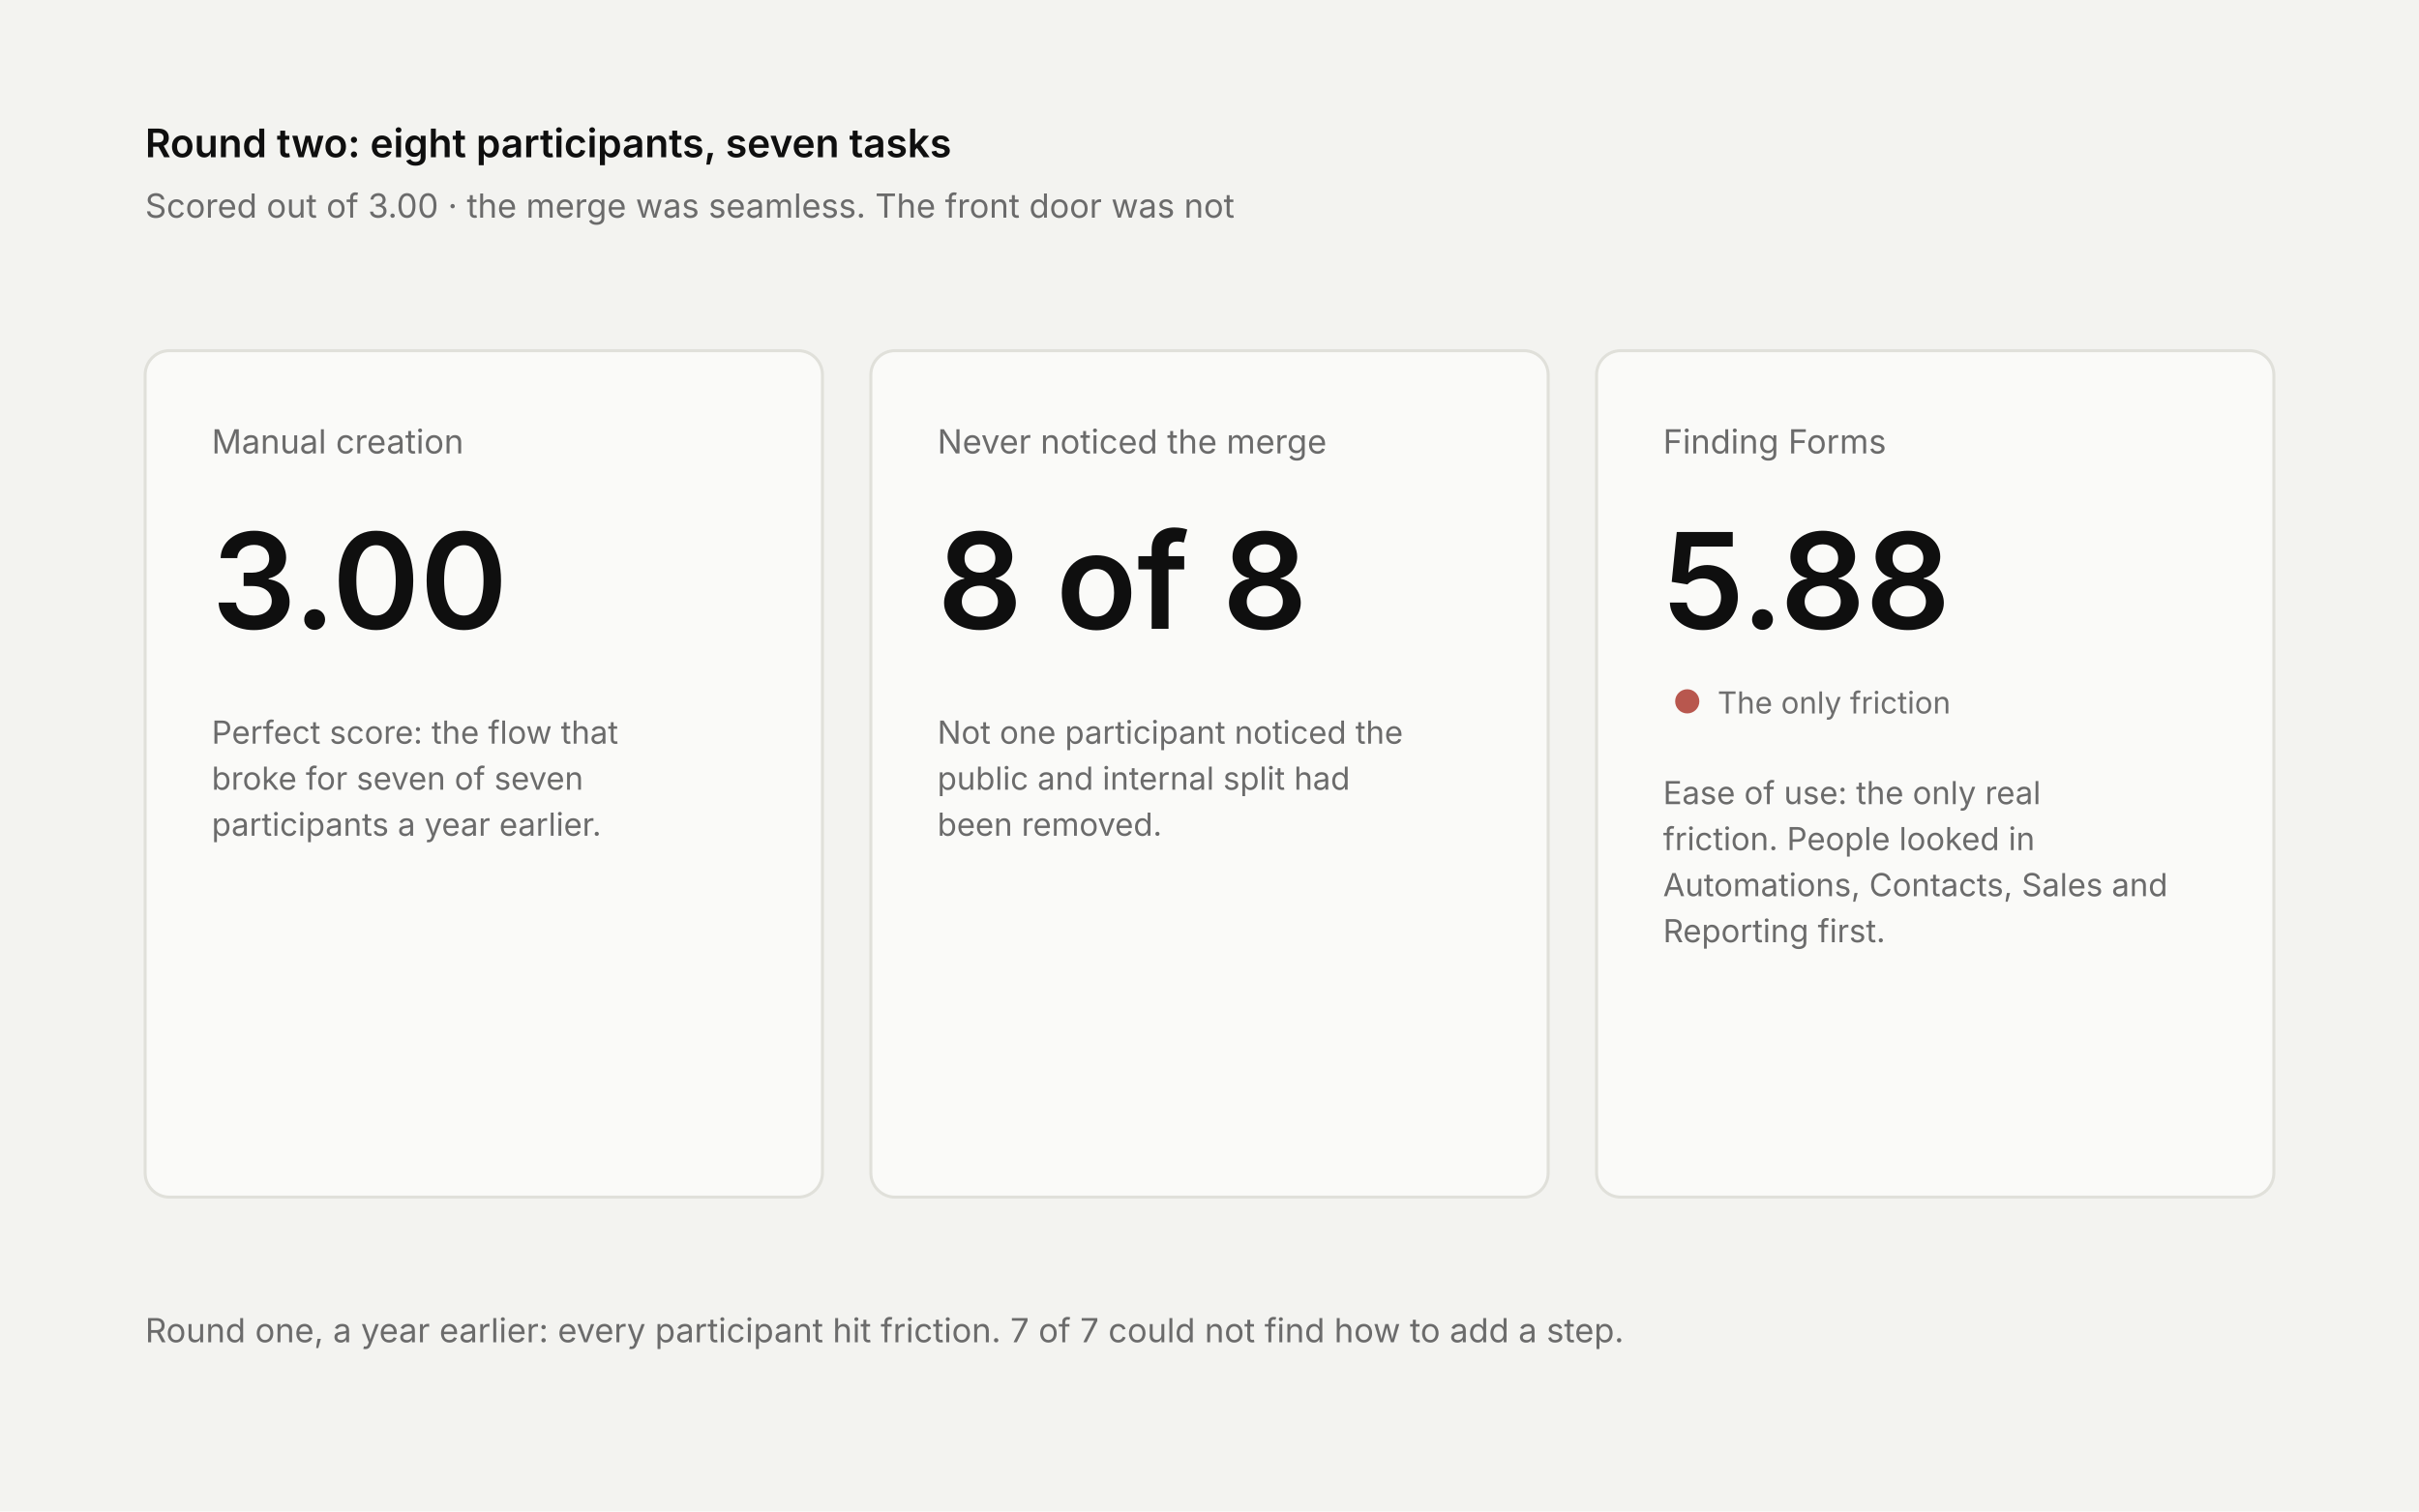
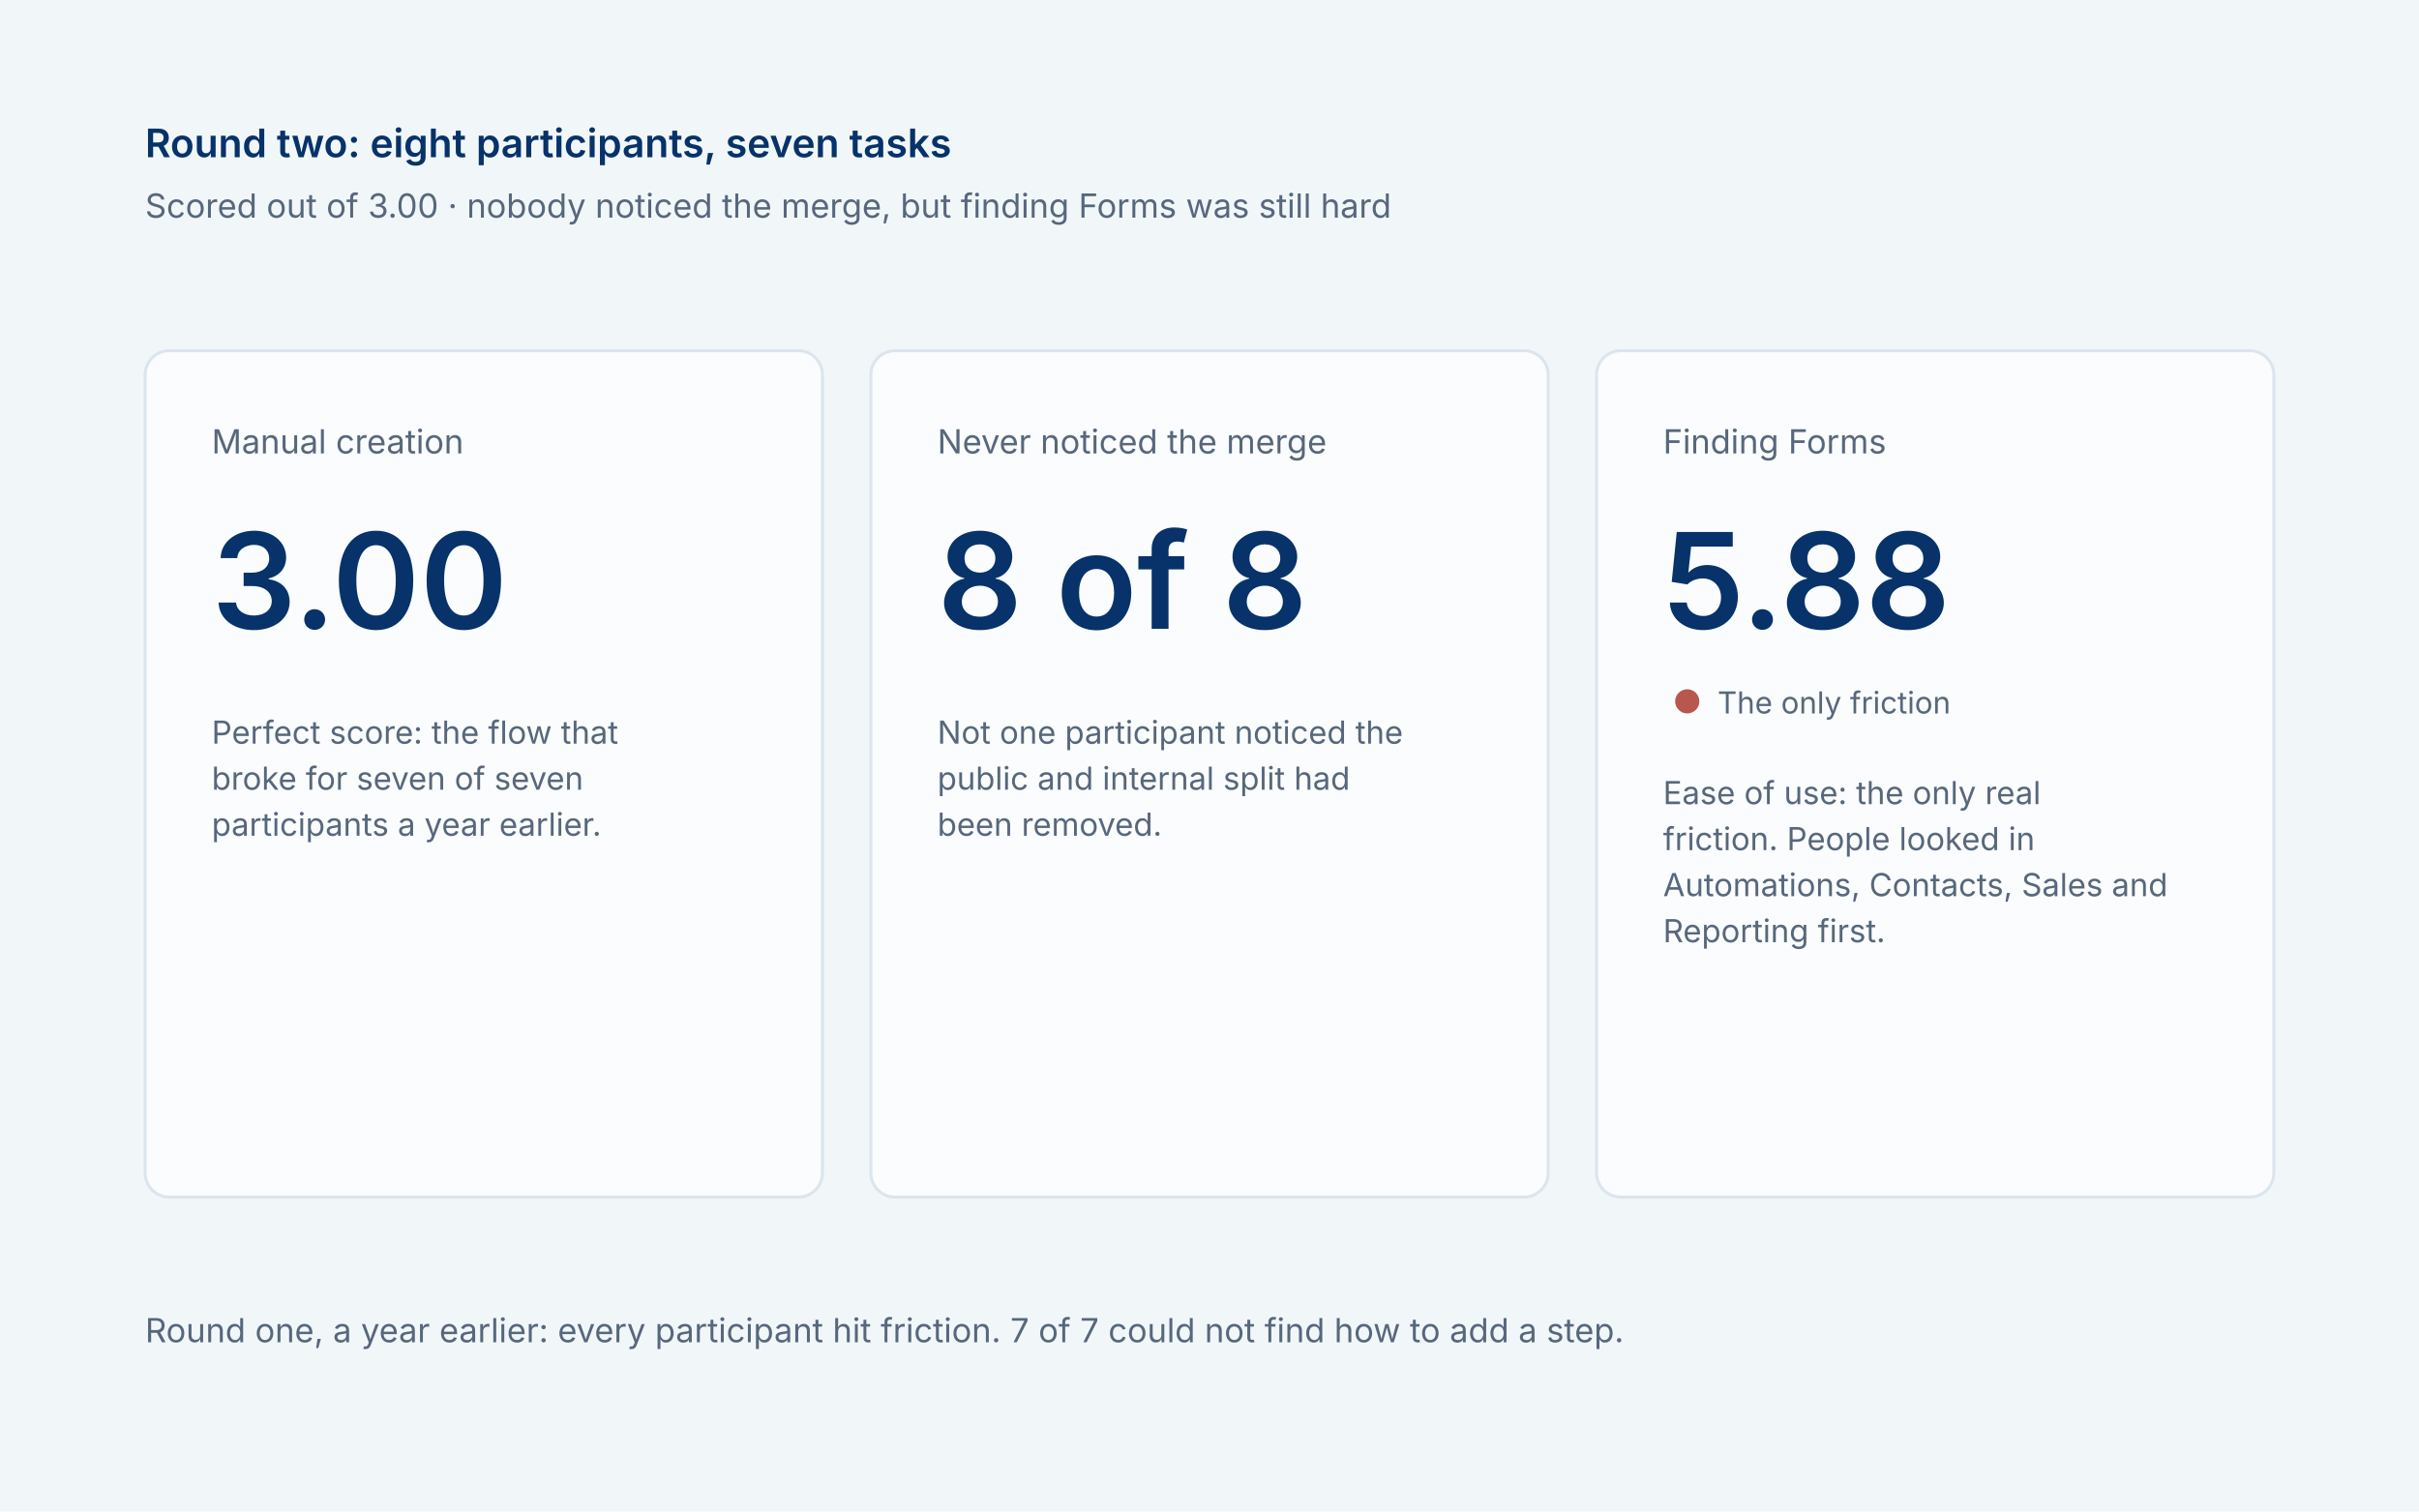
<svg xmlns="http://www.w3.org/2000/svg" viewBox="0 0 800 500" width="800" height="500" role="img" aria-label="Three stat tiles from the second usability round: manual creation scored a perfect 3.00. 8 of 8 participants never noticed the merge. Finding Forms scored 5.88 on ease of use, the only friction" font-family="Inter, Helvetica, Arial, sans-serif">
-   <rect width="800" height="500" fill="#f3f3f0" />
-   <text x="48" y="52" font-size="13" fill="#0f0f0f" text-anchor="start" font-weight="600">Round two: eight participants, seven tasks</text>
-   <text x="48" y="72" font-size="11" fill="#6b6b6b" text-anchor="start">Scored out of 3.00 · the merge was seamless. The front door was not</text>
-   <rect x="48" y="116" width="224" height="280" rx="8" fill="#fafaf8" stroke="#e0e0da" stroke-width="1" />
-   <text x="70" y="150" font-size="11" fill="#6b6b6b" text-anchor="start">Manual creation</text>
-   <text x="70" y="208" font-size="44" fill="#0f0f0f" text-anchor="start" font-weight="600">3.00</text>
-   <text x="70" y="246.0" font-size="10.5" fill="#6b6b6b" text-anchor="start">Perfect score: the flow that</text>
-   <text x="70" y="261.225" font-size="10.5" fill="#6b6b6b" text-anchor="start">broke for seven of seven</text>
-   <text x="70" y="276.45" font-size="10.5" fill="#6b6b6b" text-anchor="start">participants a year earlier.</text>
-   <rect x="288" y="116" width="224" height="280" rx="8" fill="#fafaf8" stroke="#e0e0da" stroke-width="1" />
-   <text x="310" y="150" font-size="11" fill="#6b6b6b" text-anchor="start">Never noticed the merge</text>
-   <text x="310" y="208" font-size="44" fill="#0f0f0f" text-anchor="start" font-weight="600">8 of 8</text>
-   <text x="310" y="246.0" font-size="10.5" fill="#6b6b6b" text-anchor="start">Not one participant noticed the</text>
-   <text x="310" y="261.225" font-size="10.5" fill="#6b6b6b" text-anchor="start">public and internal split had</text>
-   <text x="310" y="276.45" font-size="10.5" fill="#6b6b6b" text-anchor="start">been removed.</text>
-   <rect x="528" y="116" width="224" height="280" rx="8" fill="#fafaf8" stroke="#e0e0da" stroke-width="1" />
-   <text x="550" y="150" font-size="11" fill="#6b6b6b" text-anchor="start">Finding Forms</text>
-   <text x="550" y="208" font-size="44" fill="#0f0f0f" text-anchor="start" font-weight="600">5.88</text>
+   <rect width="800" height="500" fill="#F1F7F9" />
+   <text x="48" y="52" font-size="13" fill="#07326A" text-anchor="start" font-weight="600">Round two: eight participants, seven tasks</text>
+   <text x="48" y="72" font-size="11" fill="#57677C" text-anchor="start">Scored out of 3.00 · nobody noticed the merge, but finding Forms was still hard</text>
+   <rect x="48" y="116" width="224" height="280" rx="8" fill="#FAFCFD" stroke="#DCE5EE" stroke-width="1" />
+   <text x="70" y="150" font-size="11" fill="#57677C" text-anchor="start">Manual creation</text>
+   <text x="70" y="208" font-size="44" fill="#07326A" text-anchor="start" font-weight="600">3.00</text>
+   <text x="70" y="246.0" font-size="10.5" fill="#57677C" text-anchor="start">Perfect score: the flow that</text>
+   <text x="70" y="261.225" font-size="10.5" fill="#57677C" text-anchor="start">broke for seven of seven</text>
+   <text x="70" y="276.45" font-size="10.5" fill="#57677C" text-anchor="start">participants a year earlier.</text>
+   <rect x="288" y="116" width="224" height="280" rx="8" fill="#FAFCFD" stroke="#DCE5EE" stroke-width="1" />
+   <text x="310" y="150" font-size="11" fill="#57677C" text-anchor="start">Never noticed the merge</text>
+   <text x="310" y="208" font-size="44" fill="#07326A" text-anchor="start" font-weight="600">8 of 8</text>
+   <text x="310" y="246.0" font-size="10.5" fill="#57677C" text-anchor="start">Not one participant noticed the</text>
+   <text x="310" y="261.225" font-size="10.5" fill="#57677C" text-anchor="start">public and internal split had</text>
+   <text x="310" y="276.45" font-size="10.5" fill="#57677C" text-anchor="start">been removed.</text>
+   <rect x="528" y="116" width="224" height="280" rx="8" fill="#FAFCFD" stroke="#DCE5EE" stroke-width="1" />
+   <text x="550" y="150" font-size="11" fill="#57677C" text-anchor="start">Finding Forms</text>
+   <text x="550" y="208" font-size="44" fill="#07326A" text-anchor="start" font-weight="600">5.88</text>
  <circle cx="558" cy="232" r="4" fill="#b8574e" />
-   <text x="568" y="236" font-size="10" fill="#6e6e6e" text-anchor="start">The only friction</text>
-   <text x="550" y="266.0" font-size="10.5" fill="#6b6b6b" text-anchor="start">Ease of use: the only real</text>
-   <text x="550" y="281.225" font-size="10.5" fill="#6b6b6b" text-anchor="start">friction. People looked in</text>
-   <text x="550" y="296.45" font-size="10.5" fill="#6b6b6b" text-anchor="start">Automations, Contacts, Sales and</text>
-   <text x="550" y="311.675" font-size="10.5" fill="#6b6b6b" text-anchor="start">Reporting first.</text>
-   <text x="48" y="444" font-size="11" fill="#6b6b6b" text-anchor="start">Round one, a year earlier: every participant hit friction. 7 of 7 could not find how to add a step.</text>
+   <text x="568" y="236" font-size="10" fill="#57677C" text-anchor="start">The only friction</text>
+   <text x="550" y="266.0" font-size="10.5" fill="#57677C" text-anchor="start">Ease of use: the only real</text>
+   <text x="550" y="281.225" font-size="10.5" fill="#57677C" text-anchor="start">friction. People looked in</text>
+   <text x="550" y="296.45" font-size="10.5" fill="#57677C" text-anchor="start">Automations, Contacts, Sales and</text>
+   <text x="550" y="311.675" font-size="10.5" fill="#57677C" text-anchor="start">Reporting first.</text>
+   <text x="48" y="444" font-size="11" fill="#57677C" text-anchor="start">Round one, a year earlier: every participant hit friction. 7 of 7 could not find how to add a step.</text>
</svg>
